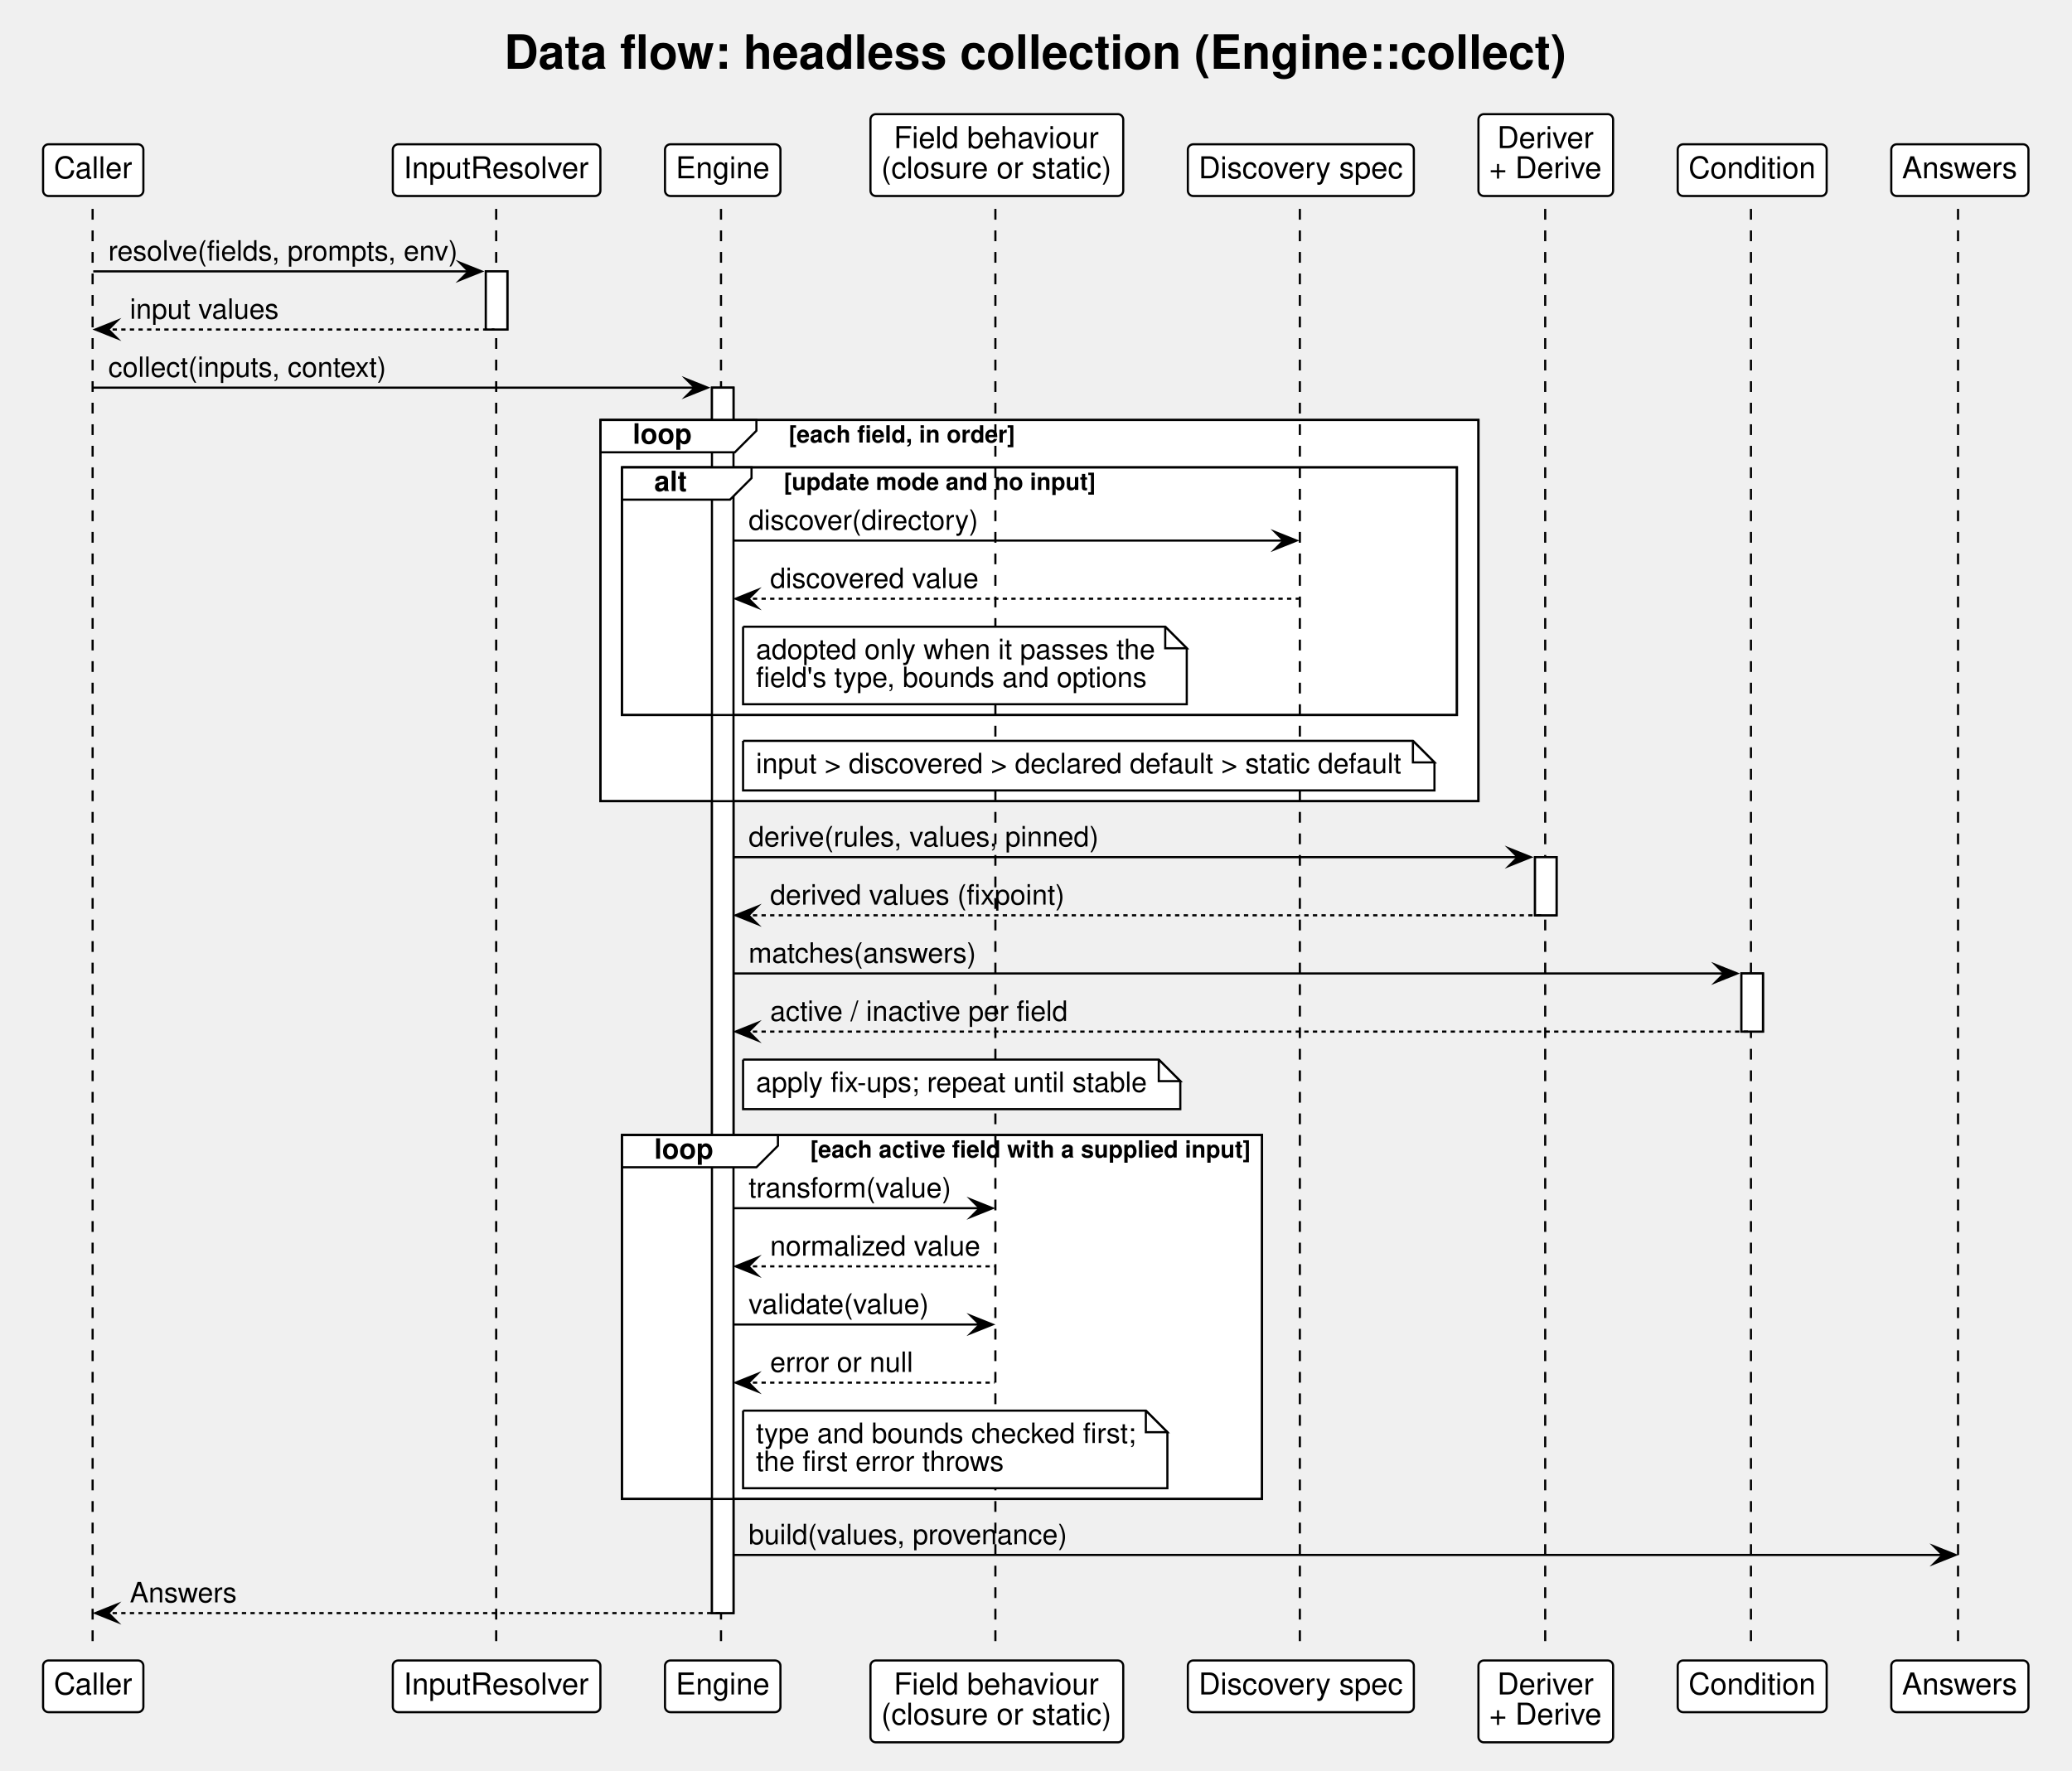
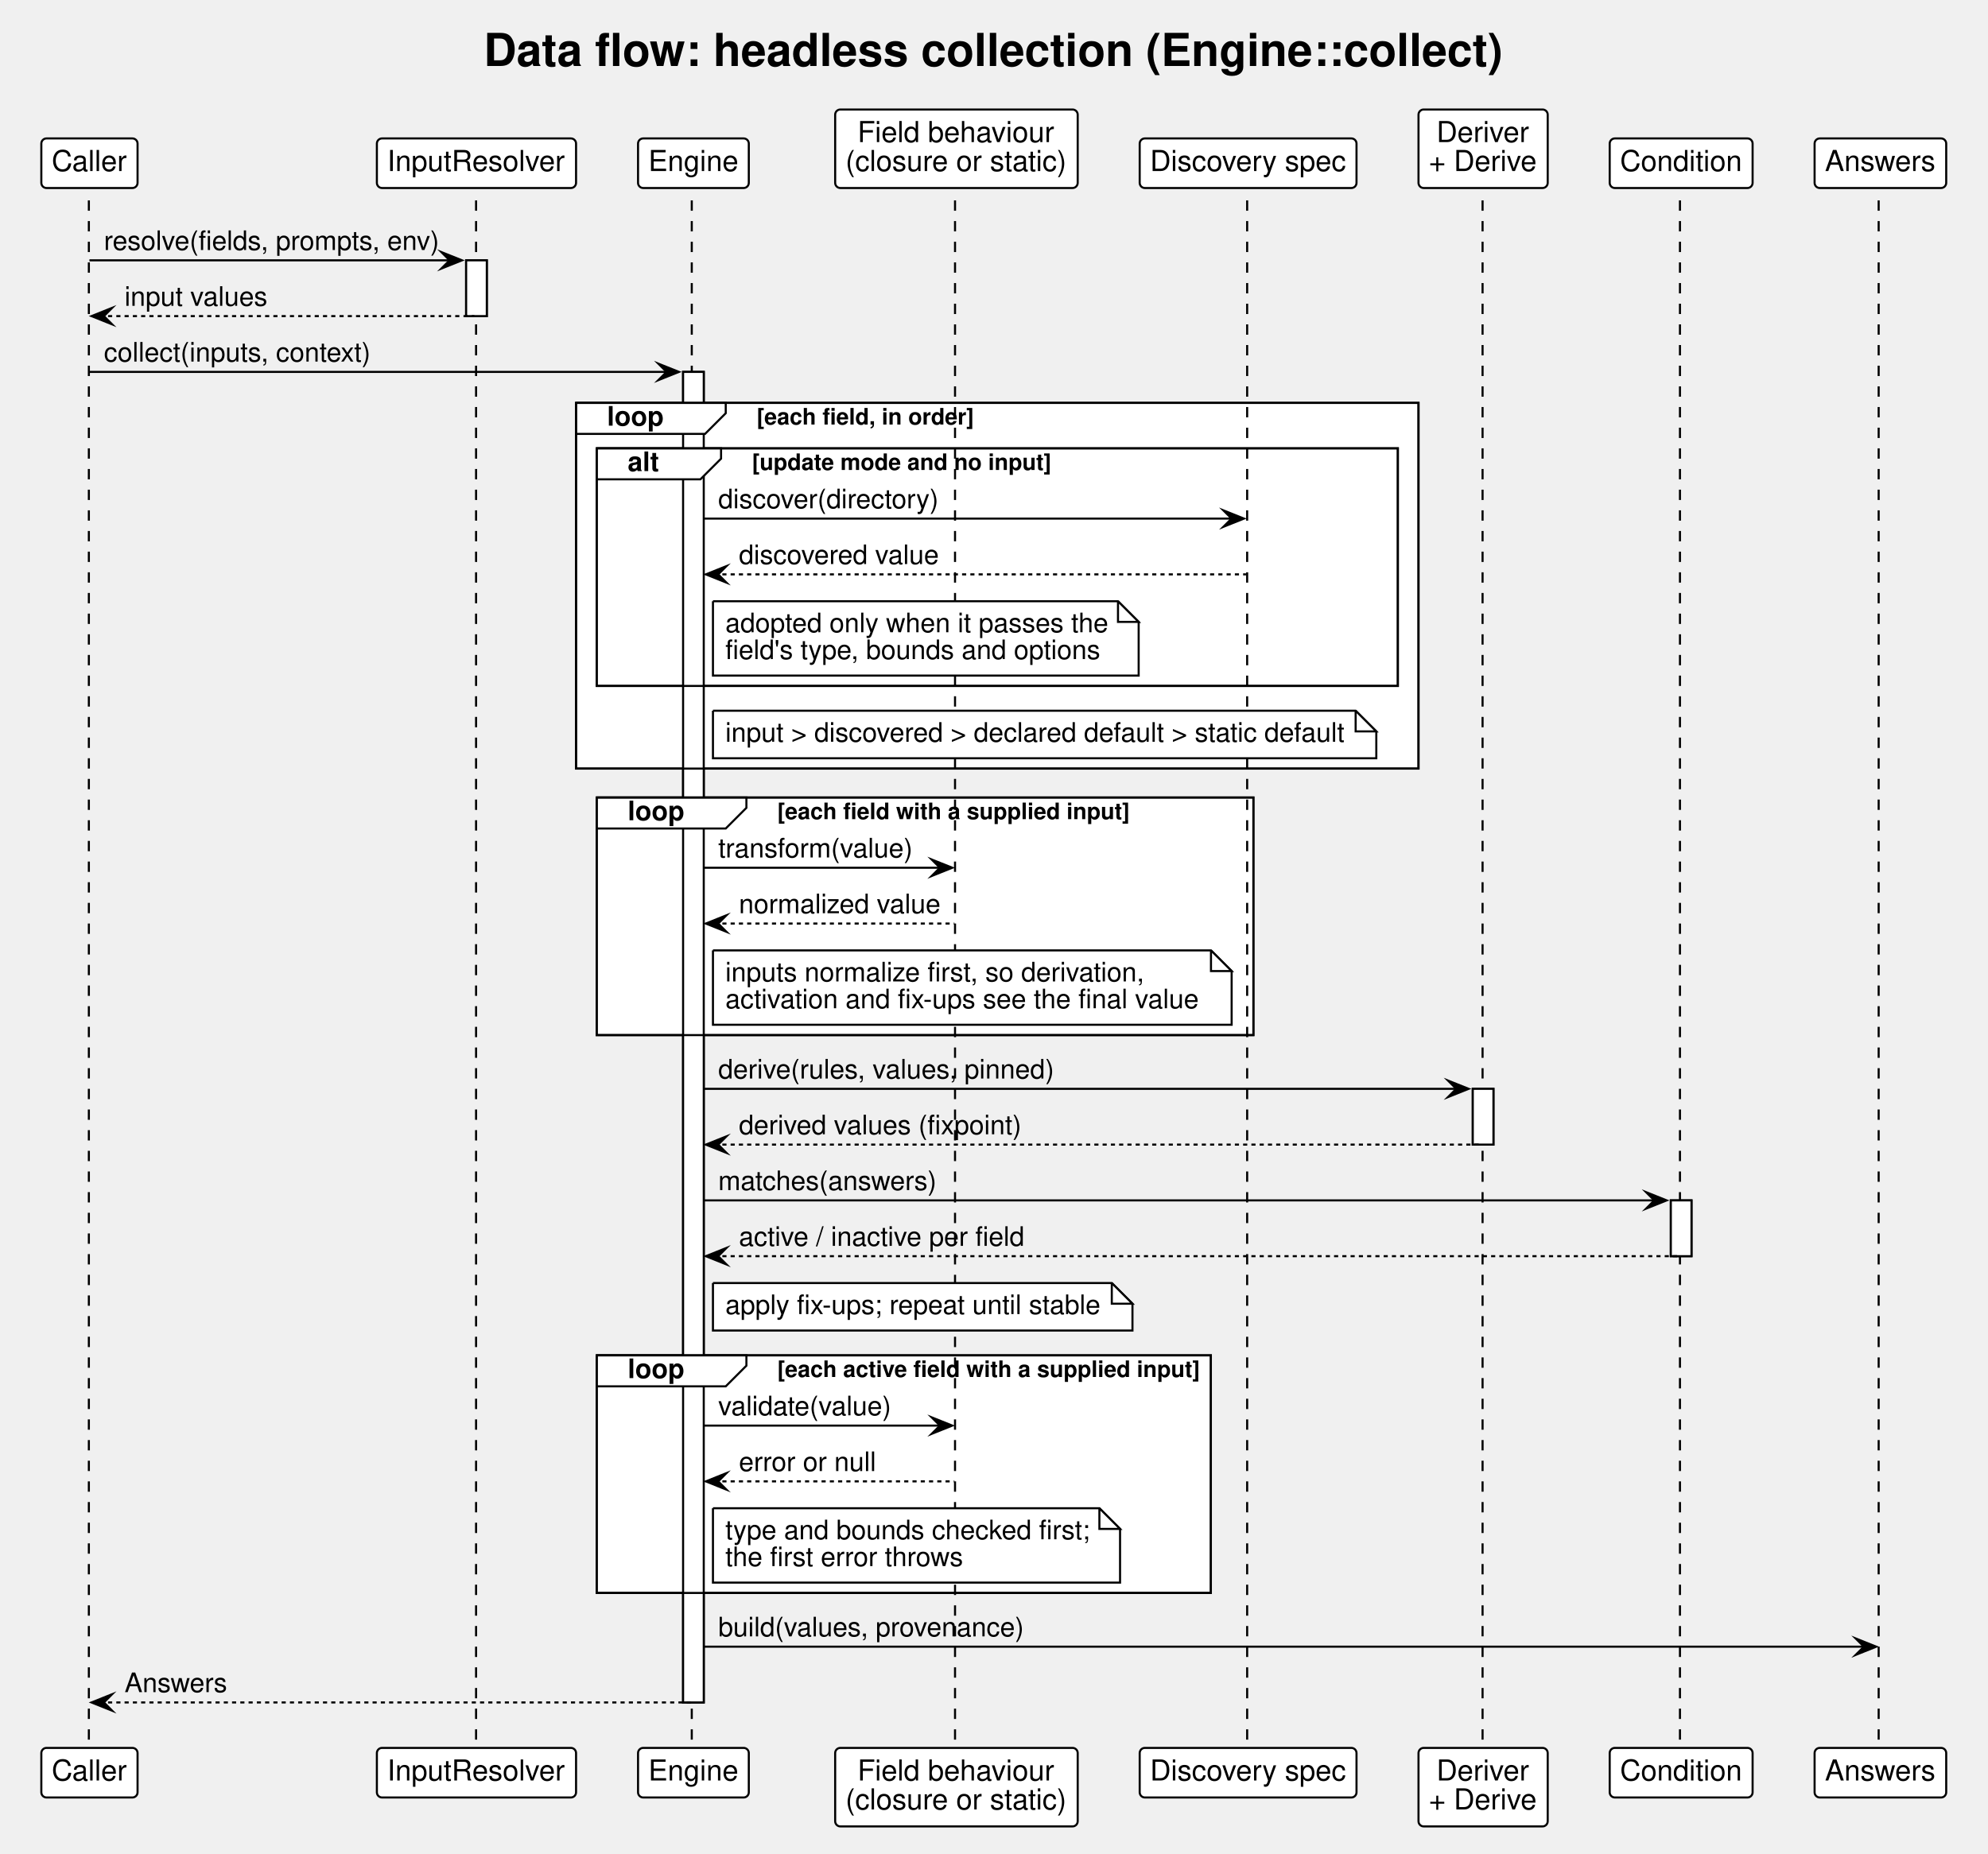
- <svg xmlns="http://www.w3.org/2000/svg" contentStyleType="text/css" data-diagram-type="SEQUENCE" height="822px" preserveAspectRatio="none" style="width:962px;height:822px;background:#FFFFFF;" version="1.1" viewBox="0 0 962 822" width="962px" zoomAndPan="magnify">
+ <svg xmlns="http://www.w3.org/2000/svg" contentStyleType="text/css" data-diagram-type="SEQUENCE" height="897px" preserveAspectRatio="none" style="width:962px;height:897px;background:#FFFFFF;" version="1.1" viewBox="0 0 962 897" width="962px" zoomAndPan="magnify">
  <defs />
  <g>
    <g class="title" data-source-line="8">
      <text fill="#000000" font-family="Helvetica" font-size="22" font-weight="700" lengthAdjust="spacing" textLength="492.637" x="234.069" y="31.94">Data flow: headless collection (Engine::collect)</text>
    </g>
    <g>
      <rect fill="#FFFFFF" height="27" style="stroke:#000000;stroke-width:1;" width="10" x="225.564" y="126" />
    </g>
    <g>
-       <rect fill="#FFFFFF" height="569" style="stroke:#000000;stroke-width:1;" width="10" x="330.549" y="180" />
-     </g>
-     <g>
-       <rect fill="#FFFFFF" height="27" style="stroke:#000000;stroke-width:1;" width="10" x="712.68" y="398" />
-     </g>
-     <g>
-       <rect fill="#FFFFFF" height="27" style="stroke:#000000;stroke-width:1;" width="10" x="808.516" y="452" />
+       <rect fill="#FFFFFF" height="644" style="stroke:#000000;stroke-width:1;" width="10" x="330.549" y="180" />
+     </g>
+     <g>
+       <rect fill="#FFFFFF" height="27" style="stroke:#000000;stroke-width:1;" width="10" x="712.68" y="527" />
+     </g>
+     <g>
+       <rect fill="#FFFFFF" height="27" style="stroke:#000000;stroke-width:1;" width="10" x="808.516" y="581" />
    </g>
    <rect fill="#FFFFFF" height="177" style="stroke:#000000;stroke-width:1;" width="407.667" x="278.753" y="195" />
    <rect fill="#FFFFFF" height="115" style="stroke:#000000;stroke-width:1;" width="387.667" x="288.753" y="217" />
-     <rect fill="#FFFFFF" height="169" style="stroke:#000000;stroke-width:1;" width="297.186" x="288.753" y="527" />
+     <rect fill="#FFFFFF" height="115" style="stroke:#000000;stroke-width:1;" width="317.775" x="288.753" y="386" />
+     <rect fill="#FFFFFF" height="115" style="stroke:#000000;stroke-width:1;" width="297.186" x="288.753" y="656" />
    <g class="participant-lifeline" data-entity-uid="part1" data-qualified-name="Caller" data-source-line="10" id="part1-lifeline">
      <g>
-         <rect fill="#000000" fill-opacity="0" height="670" width="8" x="39.283" y="97" />
-         <line style="stroke:#000000;stroke-width:1;stroke-dasharray:5,5;" x1="43" x2="43" y1="97" y2="767" />
+         <rect fill="#000000" fill-opacity="0" height="745" width="8" x="39.283" y="97" />
+         <line style="stroke:#000000;stroke-width:1;stroke-dasharray:5,5;" x1="43" x2="43" y1="97" y2="842" />
      </g>
    </g>
    <g class="participant-lifeline" data-entity-uid="part2" data-qualified-name="IR" data-source-line="11" id="part2-lifeline">
      <g>
-         <rect fill="#000000" fill-opacity="0" height="670" width="8" x="226.564" y="97" />
-         <line style="stroke:#000000;stroke-width:1;stroke-dasharray:5,5;" x1="230.374" x2="230.374" y1="97" y2="767" />
+         <rect fill="#000000" fill-opacity="0" height="745" width="8" x="226.564" y="97" />
+         <line style="stroke:#000000;stroke-width:1;stroke-dasharray:5,5;" x1="230.374" x2="230.374" y1="97" y2="842" />
      </g>
    </g>
    <g class="participant-lifeline" data-entity-uid="part3" data-qualified-name="Eng" data-source-line="12" id="part3-lifeline">
      <g>
-         <rect fill="#000000" fill-opacity="0" height="670" width="8" x="331.549" y="97" />
-         <line style="stroke:#000000;stroke-width:1;stroke-dasharray:5,5;" x1="334.753" x2="334.753" y1="97" y2="767" />
+         <rect fill="#000000" fill-opacity="0" height="745" width="8" x="331.549" y="97" />
+         <line style="stroke:#000000;stroke-width:1;stroke-dasharray:5,5;" x1="334.753" x2="334.753" y1="97" y2="842" />
      </g>
    </g>
    <g class="participant-lifeline" data-entity-uid="part4" data-qualified-name="B" data-source-line="13" id="part4-lifeline">
      <g>
-         <rect fill="#000000" fill-opacity="0" height="670" width="8" x="458.824" y="97" />
-         <line style="stroke:#000000;stroke-width:1;stroke-dasharray:5,5;" x1="462.144" x2="462.144" y1="97" y2="767" />
+         <rect fill="#000000" fill-opacity="0" height="745" width="8" x="458.824" y="97" />
+         <line style="stroke:#000000;stroke-width:1;stroke-dasharray:5,5;" x1="462.144" x2="462.144" y1="97" y2="842" />
      </g>
    </g>
    <g class="participant-lifeline" data-entity-uid="part5" data-qualified-name="Disc" data-source-line="14" id="part5-lifeline">
      <g>
-         <rect fill="#000000" fill-opacity="0" height="670" width="8" x="599.961" y="97" />
-         <line style="stroke:#000000;stroke-width:1;stroke-dasharray:5,5;" x1="603.503" x2="603.503" y1="97" y2="767" />
+         <rect fill="#000000" fill-opacity="0" height="745" width="8" x="599.961" y="97" />
+         <line style="stroke:#000000;stroke-width:1;stroke-dasharray:5,5;" x1="603.503" x2="603.503" y1="97" y2="842" />
      </g>
    </g>
    <g class="participant-lifeline" data-entity-uid="part6" data-qualified-name="Der" data-source-line="15" id="part6-lifeline">
      <g>
-         <rect fill="#000000" fill-opacity="0" height="670" width="8" x="713.68" y="97" />
-         <line style="stroke:#000000;stroke-width:1;stroke-dasharray:5,5;" x1="717.42" x2="717.42" y1="97" y2="767" />
+         <rect fill="#000000" fill-opacity="0" height="745" width="8" x="713.68" y="97" />
+         <line style="stroke:#000000;stroke-width:1;stroke-dasharray:5,5;" x1="717.42" x2="717.42" y1="97" y2="842" />
      </g>
    </g>
    <g class="participant-lifeline" data-entity-uid="part7" data-qualified-name="CE" data-source-line="16" id="part7-lifeline">
      <g>
-         <rect fill="#000000" fill-opacity="0" height="670" width="8" x="809.516" y="97" />
-         <line style="stroke:#000000;stroke-width:1;stroke-dasharray:5,5;" x1="812.94" x2="812.94" y1="97" y2="767" />
+         <rect fill="#000000" fill-opacity="0" height="745" width="8" x="809.516" y="97" />
+         <line style="stroke:#000000;stroke-width:1;stroke-dasharray:5,5;" x1="812.94" x2="812.94" y1="97" y2="842" />
      </g>
    </g>
    <g class="participant-lifeline" data-entity-uid="part8" data-qualified-name="Ans" data-source-line="17" id="part8-lifeline">
      <g>
-         <rect fill="#000000" fill-opacity="0" height="670" width="8" x="905.933" y="97" />
-         <line style="stroke:#000000;stroke-width:1;stroke-dasharray:5,5;" x1="909.092" x2="909.092" y1="97" y2="767" />
+         <rect fill="#000000" fill-opacity="0" height="745" width="8" x="905.933" y="97" />
+         <line style="stroke:#000000;stroke-width:1;stroke-dasharray:5,5;" x1="909.092" x2="909.092" y1="97" y2="842" />
      </g>
    </g>
    <g class="participant participant-head" data-entity-uid="part1" data-qualified-name="Caller" data-source-line="10" id="part1-head">
      <rect fill="#FFFFFF" height="24" rx="2.5" ry="2.5" style="stroke:#000000;stroke-width:1;" width="46.565" x="20" y="67" />
      <text fill="#000000" font-family="Helvetica" font-size="14" lengthAdjust="spacing" textLength="36.565" x="25" y="82.78">Caller</text>
    </g>
    <g class="participant participant-tail" data-entity-uid="part1" data-qualified-name="Caller" data-source-line="10" id="part1-tail">
-       <rect fill="#FFFFFF" height="24" rx="2.5" ry="2.5" style="stroke:#000000;stroke-width:1;" width="46.565" x="20" y="771" />
-       <text fill="#000000" font-family="Helvetica" font-size="14" lengthAdjust="spacing" textLength="36.565" x="25" y="786.78">Caller</text>
+       <rect fill="#FFFFFF" height="24" rx="2.5" ry="2.5" style="stroke:#000000;stroke-width:1;" width="46.565" x="20" y="846" />
+       <text fill="#000000" font-family="Helvetica" font-size="14" lengthAdjust="spacing" textLength="36.565" x="25" y="861.78">Caller</text>
    </g>
    <g class="participant participant-head" data-entity-uid="part2" data-qualified-name="IR" data-source-line="11" id="part2-head">
      <rect fill="#FFFFFF" height="24" rx="2.5" ry="2.5" style="stroke:#000000;stroke-width:1;" width="96.379" x="182.374" y="67" />
      <text fill="#000000" font-family="Helvetica" font-size="14" lengthAdjust="spacing" textLength="86.379" x="187.374" y="82.78">InputResolver</text>
    </g>
    <g class="participant participant-tail" data-entity-uid="part2" data-qualified-name="IR" data-source-line="11" id="part2-tail">
-       <rect fill="#FFFFFF" height="24" rx="2.5" ry="2.5" style="stroke:#000000;stroke-width:1;" width="96.379" x="182.374" y="771" />
-       <text fill="#000000" font-family="Helvetica" font-size="14" lengthAdjust="spacing" textLength="86.379" x="187.374" y="786.78">InputResolver</text>
+       <rect fill="#FFFFFF" height="24" rx="2.5" ry="2.5" style="stroke:#000000;stroke-width:1;" width="96.379" x="182.374" y="846" />
+       <text fill="#000000" font-family="Helvetica" font-size="14" lengthAdjust="spacing" textLength="86.379" x="187.374" y="861.78">InputResolver</text>
    </g>
    <g class="participant participant-head" data-entity-uid="part3" data-qualified-name="Eng" data-source-line="12" id="part3-head">
      <rect fill="#FFFFFF" height="24" rx="2.5" ry="2.5" style="stroke:#000000;stroke-width:1;" width="53.593" x="308.753" y="67" />
      <text fill="#000000" font-family="Helvetica" font-size="14" lengthAdjust="spacing" textLength="43.593" x="313.753" y="82.78">Engine</text>
    </g>
    <g class="participant participant-tail" data-entity-uid="part3" data-qualified-name="Eng" data-source-line="12" id="part3-tail">
-       <rect fill="#FFFFFF" height="24" rx="2.5" ry="2.5" style="stroke:#000000;stroke-width:1;" width="53.593" x="308.753" y="771" />
-       <text fill="#000000" font-family="Helvetica" font-size="14" lengthAdjust="spacing" textLength="43.593" x="313.753" y="786.78">Engine</text>
+       <rect fill="#FFFFFF" height="24" rx="2.5" ry="2.5" style="stroke:#000000;stroke-width:1;" width="53.593" x="308.753" y="846" />
+       <text fill="#000000" font-family="Helvetica" font-size="14" lengthAdjust="spacing" textLength="43.593" x="313.753" y="861.78">Engine</text>
    </g>
    <g class="participant participant-head" data-entity-uid="part4" data-qualified-name="B" data-source-line="13" id="part4-head">
      <rect fill="#FFFFFF" height="38" rx="2.5" ry="2.5" style="stroke:#000000;stroke-width:1;" width="117.358" x="404.144" y="53" />
      <text fill="#000000" font-family="Helvetica" font-size="14" lengthAdjust="spacing" textLength="95.724" x="414.962" y="68.78">Field behaviour</text>
      <text fill="#000000" font-family="Helvetica" font-size="14" lengthAdjust="spacing" textLength="107.358" x="409.144" y="82.78">(closure or static)</text>
    </g>
    <g class="participant participant-tail" data-entity-uid="part4" data-qualified-name="B" data-source-line="13" id="part4-tail">
-       <rect fill="#FFFFFF" height="38" rx="2.5" ry="2.5" style="stroke:#000000;stroke-width:1;" width="117.358" x="404.144" y="771" />
-       <text fill="#000000" font-family="Helvetica" font-size="14" lengthAdjust="spacing" textLength="95.724" x="414.962" y="786.78">Field behaviour</text>
-       <text fill="#000000" font-family="Helvetica" font-size="14" lengthAdjust="spacing" textLength="107.358" x="409.144" y="800.78">(closure or static)</text>
+       <rect fill="#FFFFFF" height="38" rx="2.5" ry="2.5" style="stroke:#000000;stroke-width:1;" width="117.358" x="404.144" y="846" />
+       <text fill="#000000" font-family="Helvetica" font-size="14" lengthAdjust="spacing" textLength="95.724" x="414.962" y="861.78">Field behaviour</text>
+       <text fill="#000000" font-family="Helvetica" font-size="14" lengthAdjust="spacing" textLength="107.358" x="409.144" y="875.78">(closure or static)</text>
    </g>
    <g class="participant participant-head" data-entity-uid="part5" data-qualified-name="Disc" data-source-line="14" id="part5-head">
      <rect fill="#FFFFFF" height="24" rx="2.5" ry="2.5" style="stroke:#000000;stroke-width:1;" width="104.917" x="551.503" y="67" />
      <text fill="#000000" font-family="Helvetica" font-size="14" lengthAdjust="spacing" textLength="94.917" x="556.503" y="82.78">Discovery spec</text>
    </g>
    <g class="participant participant-tail" data-entity-uid="part5" data-qualified-name="Disc" data-source-line="14" id="part5-tail">
-       <rect fill="#FFFFFF" height="24" rx="2.5" ry="2.5" style="stroke:#000000;stroke-width:1;" width="104.917" x="551.503" y="771" />
-       <text fill="#000000" font-family="Helvetica" font-size="14" lengthAdjust="spacing" textLength="94.917" x="556.503" y="786.78">Discovery spec</text>
+       <rect fill="#FFFFFF" height="24" rx="2.5" ry="2.5" style="stroke:#000000;stroke-width:1;" width="104.917" x="551.503" y="846" />
+       <text fill="#000000" font-family="Helvetica" font-size="14" lengthAdjust="spacing" textLength="94.917" x="556.503" y="861.78">Discovery spec</text>
    </g>
    <g class="participant participant-head" data-entity-uid="part6" data-qualified-name="Der" data-source-line="15" id="part6-head">
      <rect fill="#FFFFFF" height="38" rx="2.5" ry="2.5" style="stroke:#000000;stroke-width:1;" width="62.52" x="686.42" y="53" />
      <text fill="#000000" font-family="Helvetica" font-size="14" lengthAdjust="spacing" textLength="45.117" x="695.122" y="68.78">Deriver</text>
      <text fill="#000000" font-family="Helvetica" font-size="14" lengthAdjust="spacing" textLength="52.52" x="691.42" y="82.78">+ Derive</text>
    </g>
    <g class="participant participant-tail" data-entity-uid="part6" data-qualified-name="Der" data-source-line="15" id="part6-tail">
-       <rect fill="#FFFFFF" height="38" rx="2.5" ry="2.5" style="stroke:#000000;stroke-width:1;" width="62.52" x="686.42" y="771" />
-       <text fill="#000000" font-family="Helvetica" font-size="14" lengthAdjust="spacing" textLength="45.117" x="695.122" y="786.78">Deriver</text>
-       <text fill="#000000" font-family="Helvetica" font-size="14" lengthAdjust="spacing" textLength="52.52" x="691.42" y="800.78">+ Derive</text>
+       <rect fill="#FFFFFF" height="38" rx="2.5" ry="2.5" style="stroke:#000000;stroke-width:1;" width="62.52" x="686.42" y="846" />
+       <text fill="#000000" font-family="Helvetica" font-size="14" lengthAdjust="spacing" textLength="45.117" x="695.122" y="861.78">Deriver</text>
+       <text fill="#000000" font-family="Helvetica" font-size="14" lengthAdjust="spacing" textLength="52.52" x="691.42" y="875.78">+ Derive</text>
    </g>
    <g class="participant participant-head" data-entity-uid="part7" data-qualified-name="CE" data-source-line="16" id="part7-head">
      <rect fill="#FFFFFF" height="24" rx="2.5" ry="2.5" style="stroke:#000000;stroke-width:1;" width="69.151" x="778.94" y="67" />
      <text fill="#000000" font-family="Helvetica" font-size="14" lengthAdjust="spacing" textLength="59.151" x="783.94" y="82.78">Condition</text>
    </g>
    <g class="participant participant-tail" data-entity-uid="part7" data-qualified-name="CE" data-source-line="16" id="part7-tail">
-       <rect fill="#FFFFFF" height="24" rx="2.5" ry="2.5" style="stroke:#000000;stroke-width:1;" width="69.151" x="778.94" y="771" />
-       <text fill="#000000" font-family="Helvetica" font-size="14" lengthAdjust="spacing" textLength="59.151" x="783.94" y="786.78">Condition</text>
+       <rect fill="#FFFFFF" height="24" rx="2.5" ry="2.5" style="stroke:#000000;stroke-width:1;" width="69.151" x="778.94" y="846" />
+       <text fill="#000000" font-family="Helvetica" font-size="14" lengthAdjust="spacing" textLength="59.151" x="783.94" y="861.78">Condition</text>
    </g>
    <g class="participant participant-head" data-entity-uid="part8" data-qualified-name="Ans" data-source-line="17" id="part8-head">
      <rect fill="#FFFFFF" height="24" rx="2.5" ry="2.5" style="stroke:#000000;stroke-width:1;" width="63.683" x="878.092" y="67" />
      <text fill="#000000" font-family="Helvetica" font-size="14" lengthAdjust="spacing" textLength="53.683" x="883.092" y="82.78">Answers</text>
    </g>
    <g class="participant participant-tail" data-entity-uid="part8" data-qualified-name="Ans" data-source-line="17" id="part8-tail">
-       <rect fill="#FFFFFF" height="24" rx="2.5" ry="2.5" style="stroke:#000000;stroke-width:1;" width="63.683" x="878.092" y="771" />
-       <text fill="#000000" font-family="Helvetica" font-size="14" lengthAdjust="spacing" textLength="53.683" x="883.092" y="786.78">Answers</text>
+       <rect fill="#FFFFFF" height="24" rx="2.5" ry="2.5" style="stroke:#000000;stroke-width:1;" width="63.683" x="878.092" y="846" />
+       <text fill="#000000" font-family="Helvetica" font-size="14" lengthAdjust="spacing" textLength="53.683" x="883.092" y="861.78">Answers</text>
    </g>
    <g>
      <rect fill="#FFFFFF" height="27" style="stroke:#000000;stroke-width:1;" width="10" x="225.564" y="126" />
    </g>
    <g>
-       <rect fill="#FFFFFF" height="569" style="stroke:#000000;stroke-width:1;" width="10" x="330.549" y="180" />
-     </g>
-     <g>
-       <rect fill="#FFFFFF" height="27" style="stroke:#000000;stroke-width:1;" width="10" x="712.68" y="398" />
-     </g>
-     <g>
-       <rect fill="#FFFFFF" height="27" style="stroke:#000000;stroke-width:1;" width="10" x="808.516" y="452" />
+       <rect fill="#FFFFFF" height="644" style="stroke:#000000;stroke-width:1;" width="10" x="330.549" y="180" />
+     </g>
+     <g>
+       <rect fill="#FFFFFF" height="27" style="stroke:#000000;stroke-width:1;" width="10" x="712.68" y="527" />
+     </g>
+     <g>
+       <rect fill="#FFFFFF" height="27" style="stroke:#000000;stroke-width:1;" width="10" x="808.516" y="581" />
    </g>
    <g class="message" data-entity-1="part1" data-entity-2="part2" data-source-line="19" id="msg1">
      <polygon fill="#000000" points="213.564,122,223.564,126,213.564,130,217.564,126" style="stroke:#000000;stroke-width:1;stroke-linejoin:miter;stroke-miterlimit:10;" />
      <line style="stroke:#000000;stroke-width:1;" x1="43.283" x2="219.564" y1="126" y2="126" />
      <text fill="#000000" font-family="Helvetica" font-size="13" lengthAdjust="spacing" textLength="163.281" x="50.283" y="121.01">resolve(fields, prompts, env)</text>
    </g>
    <g class="message" data-entity-1="part2" data-entity-2="part1" data-source-line="21" id="msg2">
      <polygon fill="#000000" points="54.283,149,44.283,153,54.283,157,50.283,153" style="stroke:#000000;stroke-width:1;stroke-linejoin:miter;stroke-miterlimit:10;" />
      <line style="stroke:#000000;stroke-width:1;stroke-dasharray:2,2;" x1="48.283" x2="229.564" y1="153" y2="153" />
      <text fill="#000000" font-family="Helvetica" font-size="13" lengthAdjust="spacing" textLength="69.38" x="60.283" y="148.01">input values</text>
    </g>
    <g class="message" data-entity-1="part1" data-entity-2="part3" data-source-line="24" id="msg3">
      <polygon fill="#000000" points="318.549,176,328.549,180,318.549,184,322.549,180" style="stroke:#000000;stroke-width:1;stroke-linejoin:miter;stroke-miterlimit:10;" />
      <line style="stroke:#000000;stroke-width:1;" x1="43.283" x2="324.549" y1="180" y2="180" />
      <text fill="#000000" font-family="Helvetica" font-size="13" lengthAdjust="spacing" textLength="129.333" x="50.283" y="175.01">collect(inputs, context)</text>
    </g>
    <path d="M278.753,195 L351.188,195 L351.188,200 L341.188,210 L278.753,210 L278.753,195" fill="#FFFFFF" style="stroke:#000000;stroke-width:1;" />
    <rect fill="none" height="177" style="stroke:#000000;stroke-width:1;" width="407.667" x="278.753" y="195" />
    <text fill="#000000" font-family="Helvetica" font-size="13" font-weight="700" lengthAdjust="spacing" textLength="27.435" x="293.753" y="206.01">loop</text>
    <text fill="#000000" font-family="Helvetica" font-size="11" font-weight="700" lengthAdjust="spacing" textLength="105.128" x="366.188" y="205.47">[each field, in order]</text>
    <path d="M288.753,217 L348.924,217 L348.924,222 L338.924,232 L288.753,232 L288.753,217" fill="#FFFFFF" style="stroke:#000000;stroke-width:1;" />
    <rect fill="none" height="115" style="stroke:#000000;stroke-width:1;" width="387.667" x="288.753" y="217" />
    <text fill="#000000" font-family="Helvetica" font-size="13" font-weight="700" lengthAdjust="spacing" textLength="15.171" x="303.753" y="228.01">alt</text>
    <text fill="#000000" font-family="Helvetica" font-size="11" font-weight="700" lengthAdjust="spacing" textLength="144.815" x="363.924" y="227.47">[update mode and no input]</text>
    <g class="message" data-entity-1="part3" data-entity-2="part5" data-source-line="29" id="msg4">
      <polygon fill="#000000" points="591.961,247,601.961,251,591.961,255,595.961,251" style="stroke:#000000;stroke-width:1;stroke-linejoin:miter;stroke-miterlimit:10;" />
      <line style="stroke:#000000;stroke-width:1;" x1="340.549" x2="597.961" y1="251" y2="251" />
      <text fill="#000000" font-family="Helvetica" font-size="13" lengthAdjust="spacing" textLength="106.914" x="347.549" y="246.01">discover(directory)</text>
    </g>
    <g class="message" data-entity-1="part5" data-entity-2="part3" data-source-line="30" id="msg5">
      <polygon fill="#000000" points="351.549,274,341.549,278,351.549,282,347.549,278" style="stroke:#000000;stroke-width:1;stroke-linejoin:miter;stroke-miterlimit:10;" />
      <line style="stroke:#000000;stroke-width:1;stroke-dasharray:2,2;" x1="345.549" x2="602.961" y1="278" y2="278" />
      <text fill="#000000" font-family="Helvetica" font-size="13" lengthAdjust="spacing" textLength="97.557" x="357.549" y="273.01">discovered value</text>
    </g>
    <path d="M345,291 L345,327 L551,327 L551,301 L541,291 L345,291" fill="#FFFFFF" style="stroke:#000000;stroke-width:1;" />
    <path d="M541,291 L541,301 L551,301 L541,291" fill="#FFFFFF" style="stroke:#000000;stroke-width:1;" />
    <text fill="#000000" font-family="Helvetica" font-size="13" lengthAdjust="spacing" textLength="185.739" x="351" y="306.01">adopted only when it passes the</text>
    <text fill="#000000" font-family="Helvetica" font-size="13" lengthAdjust="spacing" textLength="181.721" x="351" y="319.01">field's type, bounds and options</text>
    <path d="M345,344 L345,367 L666,367 L666,354 L656,344 L345,344" fill="#FFFFFF" style="stroke:#000000;stroke-width:1;" />
    <path d="M656,344 L656,354 L666,354 L656,344" fill="#FFFFFF" style="stroke:#000000;stroke-width:1;" />
    <text fill="#000000" font-family="Helvetica" font-size="13" lengthAdjust="spacing" textLength="301" x="351" y="359.01">input &gt; discovered &gt; declared default &gt; static default</text>
-     <g class="message" data-entity-1="part3" data-entity-2="part6" data-source-line="36" id="msg6">
-       <polygon fill="#000000" points="700.68,394,710.68,398,700.68,402,704.68,398" style="stroke:#000000;stroke-width:1;stroke-linejoin:miter;stroke-miterlimit:10;" />
-       <line style="stroke:#000000;stroke-width:1;" x1="340.549" x2="706.68" y1="398" y2="398" />
-       <text fill="#000000" font-family="Helvetica" font-size="13" lengthAdjust="spacing" textLength="163.306" x="347.549" y="393.01">derive(rules, values, pinned)</text>
-     </g>
-     <g class="message" data-entity-1="part6" data-entity-2="part3" data-source-line="38" id="msg7">
-       <polygon fill="#000000" points="351.549,421,341.549,425,351.549,429,347.549,425" style="stroke:#000000;stroke-width:1;stroke-linejoin:miter;stroke-miterlimit:10;" />
-       <line style="stroke:#000000;stroke-width:1;stroke-dasharray:2,2;" x1="345.549" x2="716.68" y1="425" y2="425" />
-       <text fill="#000000" font-family="Helvetica" font-size="13" lengthAdjust="spacing" textLength="137.287" x="357.549" y="420.01">derived values (fixpoint)</text>
-     </g>
-     <g class="message" data-entity-1="part3" data-entity-2="part7" data-source-line="40" id="msg8">
-       <polygon fill="#000000" points="796.516,448,806.516,452,796.516,456,800.516,452" style="stroke:#000000;stroke-width:1;stroke-linejoin:miter;stroke-miterlimit:10;" />
-       <line style="stroke:#000000;stroke-width:1;" x1="340.549" x2="802.516" y1="452" y2="452" />
-       <text fill="#000000" font-family="Helvetica" font-size="13" lengthAdjust="spacing" textLength="106.196" x="347.549" y="447.01">matches(answers)</text>
-     </g>
-     <g class="message" data-entity-1="part7" data-entity-2="part3" data-source-line="42" id="msg9">
-       <polygon fill="#000000" points="351.549,475,341.549,479,351.549,483,347.549,479" style="stroke:#000000;stroke-width:1;stroke-linejoin:miter;stroke-miterlimit:10;" />
-       <line style="stroke:#000000;stroke-width:1;stroke-dasharray:2,2;" x1="345.549" x2="812.516" y1="479" y2="479" />
-       <text fill="#000000" font-family="Helvetica" font-size="13" lengthAdjust="spacing" textLength="138.734" x="357.549" y="474.01">active / inactive per field</text>
-     </g>
-     <path d="M345,492 L345,515 L548,515 L548,502 L538,492 L345,492" fill="#FFFFFF" style="stroke:#000000;stroke-width:1;" />
-     <path d="M538,492 L538,502 L548,502 L538,492" fill="#FFFFFF" style="stroke:#000000;stroke-width:1;" />
-     <text fill="#000000" font-family="Helvetica" font-size="13" lengthAdjust="spacing" textLength="182.825" x="351" y="507.01">apply fix-ups; repeat until stable</text>
-     <path d="M288.753,527 L361.188,527 L361.188,532 L351.188,542 L288.753,542 L288.753,527" fill="#FFFFFF" style="stroke:#000000;stroke-width:1;" />
-     <rect fill="none" height="169" style="stroke:#000000;stroke-width:1;" width="297.186" x="288.753" y="527" />
-     <text fill="#000000" font-family="Helvetica" font-size="13" font-weight="700" lengthAdjust="spacing" textLength="27.435" x="303.753" y="538.01">loop</text>
-     <text fill="#000000" font-family="Helvetica" font-size="11" font-weight="700" lengthAdjust="spacing" textLength="204.751" x="376.188" y="537.47">[each active field with a supplied input]</text>
-     <g class="message" data-entity-1="part3" data-entity-2="part4" data-source-line="47" id="msg10">
-       <polygon fill="#000000" points="450.824,557,460.824,561,450.824,565,454.824,561" style="stroke:#000000;stroke-width:1;stroke-linejoin:miter;stroke-miterlimit:10;" />
-       <line style="stroke:#000000;stroke-width:1;" x1="340.549" x2="456.824" y1="561" y2="561" />
-       <text fill="#000000" font-family="Helvetica" font-size="13" lengthAdjust="spacing" textLength="94.637" x="347.549" y="556.01">transform(value)</text>
-     </g>
-     <g class="message" data-entity-1="part4" data-entity-2="part3" data-source-line="48" id="msg11">
-       <polygon fill="#000000" points="351.549,584,341.549,588,351.549,592,347.549,588" style="stroke:#000000;stroke-width:1;stroke-linejoin:miter;stroke-miterlimit:10;" />
-       <line style="stroke:#000000;stroke-width:1;stroke-dasharray:2,2;" x1="345.549" x2="461.824" y1="588" y2="588" />
-       <text fill="#000000" font-family="Helvetica" font-size="13" lengthAdjust="spacing" textLength="98.274" x="357.549" y="583.01">normalized value</text>
-     </g>
-     <g class="message" data-entity-1="part3" data-entity-2="part4" data-source-line="49" id="msg12">
-       <polygon fill="#000000" points="450.824,611,460.824,615,450.824,619,454.824,615" style="stroke:#000000;stroke-width:1;stroke-linejoin:miter;stroke-miterlimit:10;" />
-       <line style="stroke:#000000;stroke-width:1;" x1="340.549" x2="456.824" y1="615" y2="615" />
-       <text fill="#000000" font-family="Helvetica" font-size="13" lengthAdjust="spacing" textLength="84.544" x="347.549" y="610.01">validate(value)</text>
-     </g>
-     <g class="message" data-entity-1="part4" data-entity-2="part3" data-source-line="50" id="msg13">
-       <polygon fill="#000000" points="351.549,638,341.549,642,351.549,646,347.549,642" style="stroke:#000000;stroke-width:1;stroke-linejoin:miter;stroke-miterlimit:10;" />
-       <line style="stroke:#000000;stroke-width:1;stroke-dasharray:2,2;" x1="345.549" x2="461.824" y1="642" y2="642" />
-       <text fill="#000000" font-family="Helvetica" font-size="13" lengthAdjust="spacing" textLength="66.466" x="357.549" y="637.01">error or null</text>
-     </g>
-     <path d="M345,655 L345,691 L542,691 L542,665 L532,655 L345,655" fill="#FFFFFF" style="stroke:#000000;stroke-width:1;" />
-     <path d="M532,655 L532,665 L542,665 L532,655" fill="#FFFFFF" style="stroke:#000000;stroke-width:1;" />
-     <text fill="#000000" font-family="Helvetica" font-size="13" lengthAdjust="spacing" textLength="176.332" x="351" y="670.01">type and bounds checked first;</text>
-     <text fill="#000000" font-family="Helvetica" font-size="13" lengthAdjust="spacing" textLength="115.585" x="351" y="683.01">the first error throws</text>
-     <g class="message" data-entity-1="part3" data-entity-2="part8" data-source-line="54" id="msg14">
-       <polygon fill="#000000" points="897.933,718,907.933,722,897.933,726,901.933,722" style="stroke:#000000;stroke-width:1;stroke-linejoin:miter;stroke-miterlimit:10;" />
-       <line style="stroke:#000000;stroke-width:1;" x1="340.549" x2="903.933" y1="722" y2="722" />
-       <text fill="#000000" font-family="Helvetica" font-size="13" lengthAdjust="spacing" textLength="148.865" x="347.549" y="717.01">build(values, provenance)</text>
-     </g>
-     <g class="message" data-entity-1="part3" data-entity-2="part1" data-source-line="55" id="msg15">
-       <polygon fill="#000000" points="54.283,745,44.283,749,54.283,753,50.283,749" style="stroke:#000000;stroke-width:1;stroke-linejoin:miter;stroke-miterlimit:10;" />
-       <line style="stroke:#000000;stroke-width:1;stroke-dasharray:2,2;" x1="48.283" x2="334.549" y1="749" y2="749" />
-       <text fill="#000000" font-family="Helvetica" font-size="13" lengthAdjust="spacing" textLength="49.848" x="60.283" y="744.01">Answers</text>
+     <path d="M288.753,386 L361.188,386 L361.188,391 L351.188,401 L288.753,401 L288.753,386" fill="#FFFFFF" style="stroke:#000000;stroke-width:1;" />
+     <rect fill="none" height="115" style="stroke:#000000;stroke-width:1;" width="317.775" x="288.753" y="386" />
+     <text fill="#000000" font-family="Helvetica" font-size="13" font-weight="700" lengthAdjust="spacing" textLength="27.435" x="303.753" y="397.01">loop</text>
+     <text fill="#000000" font-family="Helvetica" font-size="11" font-weight="700" lengthAdjust="spacing" textLength="170.505" x="376.188" y="396.47">[each field with a supplied input]</text>
+     <g class="message" data-entity-1="part3" data-entity-2="part4" data-source-line="37" id="msg6">
+       <polygon fill="#000000" points="450.824,416,460.824,420,450.824,424,454.824,420" style="stroke:#000000;stroke-width:1;stroke-linejoin:miter;stroke-miterlimit:10;" />
+       <line style="stroke:#000000;stroke-width:1;" x1="340.549" x2="456.824" y1="420" y2="420" />
+       <text fill="#000000" font-family="Helvetica" font-size="13" lengthAdjust="spacing" textLength="94.637" x="347.549" y="415.01">transform(value)</text>
+     </g>
+     <g class="message" data-entity-1="part4" data-entity-2="part3" data-source-line="38" id="msg7">
+       <polygon fill="#000000" points="351.549,443,341.549,447,351.549,451,347.549,447" style="stroke:#000000;stroke-width:1;stroke-linejoin:miter;stroke-miterlimit:10;" />
+       <line style="stroke:#000000;stroke-width:1;stroke-dasharray:2,2;" x1="345.549" x2="461.824" y1="447" y2="447" />
+       <text fill="#000000" font-family="Helvetica" font-size="13" lengthAdjust="spacing" textLength="98.274" x="357.549" y="442.01">normalized value</text>
+     </g>
+     <path d="M345,460 L345,496 L596,496 L596,470 L586,460 L345,460" fill="#FFFFFF" style="stroke:#000000;stroke-width:1;" />
+     <path d="M586,460 L586,470 L596,470 L586,460" fill="#FFFFFF" style="stroke:#000000;stroke-width:1;" />
+     <text fill="#000000" font-family="Helvetica" font-size="13" lengthAdjust="spacing" textLength="203.753" x="351" y="475.01">inputs normalize first, so derivation,</text>
+     <text fill="#000000" font-family="Helvetica" font-size="13" lengthAdjust="spacing" textLength="230.528" x="351" y="488.01">activation and fix-ups see the final value</text>
+     <g class="message" data-entity-1="part3" data-entity-2="part6" data-source-line="42" id="msg8">
+       <polygon fill="#000000" points="700.68,523,710.68,527,700.68,531,704.68,527" style="stroke:#000000;stroke-width:1;stroke-linejoin:miter;stroke-miterlimit:10;" />
+       <line style="stroke:#000000;stroke-width:1;" x1="340.549" x2="706.68" y1="527" y2="527" />
+       <text fill="#000000" font-family="Helvetica" font-size="13" lengthAdjust="spacing" textLength="163.306" x="347.549" y="522.01">derive(rules, values, pinned)</text>
+     </g>
+     <g class="message" data-entity-1="part6" data-entity-2="part3" data-source-line="44" id="msg9">
+       <polygon fill="#000000" points="351.549,550,341.549,554,351.549,558,347.549,554" style="stroke:#000000;stroke-width:1;stroke-linejoin:miter;stroke-miterlimit:10;" />
+       <line style="stroke:#000000;stroke-width:1;stroke-dasharray:2,2;" x1="345.549" x2="716.68" y1="554" y2="554" />
+       <text fill="#000000" font-family="Helvetica" font-size="13" lengthAdjust="spacing" textLength="137.287" x="357.549" y="549.01">derived values (fixpoint)</text>
+     </g>
+     <g class="message" data-entity-1="part3" data-entity-2="part7" data-source-line="46" id="msg10">
+       <polygon fill="#000000" points="796.516,577,806.516,581,796.516,585,800.516,581" style="stroke:#000000;stroke-width:1;stroke-linejoin:miter;stroke-miterlimit:10;" />
+       <line style="stroke:#000000;stroke-width:1;" x1="340.549" x2="802.516" y1="581" y2="581" />
+       <text fill="#000000" font-family="Helvetica" font-size="13" lengthAdjust="spacing" textLength="106.196" x="347.549" y="576.01">matches(answers)</text>
+     </g>
+     <g class="message" data-entity-1="part7" data-entity-2="part3" data-source-line="48" id="msg11">
+       <polygon fill="#000000" points="351.549,604,341.549,608,351.549,612,347.549,608" style="stroke:#000000;stroke-width:1;stroke-linejoin:miter;stroke-miterlimit:10;" />
+       <line style="stroke:#000000;stroke-width:1;stroke-dasharray:2,2;" x1="345.549" x2="812.516" y1="608" y2="608" />
+       <text fill="#000000" font-family="Helvetica" font-size="13" lengthAdjust="spacing" textLength="138.734" x="357.549" y="603.01">active / inactive per field</text>
+     </g>
+     <path d="M345,621 L345,644 L548,644 L548,631 L538,621 L345,621" fill="#FFFFFF" style="stroke:#000000;stroke-width:1;" />
+     <path d="M538,621 L538,631 L548,631 L538,621" fill="#FFFFFF" style="stroke:#000000;stroke-width:1;" />
+     <text fill="#000000" font-family="Helvetica" font-size="13" lengthAdjust="spacing" textLength="182.825" x="351" y="636.01">apply fix-ups; repeat until stable</text>
+     <path d="M288.753,656 L361.188,656 L361.188,661 L351.188,671 L288.753,671 L288.753,656" fill="#FFFFFF" style="stroke:#000000;stroke-width:1;" />
+     <rect fill="none" height="115" style="stroke:#000000;stroke-width:1;" width="297.186" x="288.753" y="656" />
+     <text fill="#000000" font-family="Helvetica" font-size="13" font-weight="700" lengthAdjust="spacing" textLength="27.435" x="303.753" y="667.01">loop</text>
+     <text fill="#000000" font-family="Helvetica" font-size="11" font-weight="700" lengthAdjust="spacing" textLength="204.751" x="376.188" y="666.47">[each active field with a supplied input]</text>
+     <g class="message" data-entity-1="part3" data-entity-2="part4" data-source-line="53" id="msg12">
+       <polygon fill="#000000" points="450.824,686,460.824,690,450.824,694,454.824,690" style="stroke:#000000;stroke-width:1;stroke-linejoin:miter;stroke-miterlimit:10;" />
+       <line style="stroke:#000000;stroke-width:1;" x1="340.549" x2="456.824" y1="690" y2="690" />
+       <text fill="#000000" font-family="Helvetica" font-size="13" lengthAdjust="spacing" textLength="84.544" x="347.549" y="685.01">validate(value)</text>
+     </g>
+     <g class="message" data-entity-1="part4" data-entity-2="part3" data-source-line="54" id="msg13">
+       <polygon fill="#000000" points="351.549,713,341.549,717,351.549,721,347.549,717" style="stroke:#000000;stroke-width:1;stroke-linejoin:miter;stroke-miterlimit:10;" />
+       <line style="stroke:#000000;stroke-width:1;stroke-dasharray:2,2;" x1="345.549" x2="461.824" y1="717" y2="717" />
+       <text fill="#000000" font-family="Helvetica" font-size="13" lengthAdjust="spacing" textLength="66.466" x="357.549" y="712.01">error or null</text>
+     </g>
+     <path d="M345,730 L345,766 L542,766 L542,740 L532,730 L345,730" fill="#FFFFFF" style="stroke:#000000;stroke-width:1;" />
+     <path d="M532,730 L532,740 L542,740 L532,730" fill="#FFFFFF" style="stroke:#000000;stroke-width:1;" />
+     <text fill="#000000" font-family="Helvetica" font-size="13" lengthAdjust="spacing" textLength="176.332" x="351" y="745.01">type and bounds checked first;</text>
+     <text fill="#000000" font-family="Helvetica" font-size="13" lengthAdjust="spacing" textLength="115.585" x="351" y="758.01">the first error throws</text>
+     <g class="message" data-entity-1="part3" data-entity-2="part8" data-source-line="58" id="msg14">
+       <polygon fill="#000000" points="897.933,793,907.933,797,897.933,801,901.933,797" style="stroke:#000000;stroke-width:1;stroke-linejoin:miter;stroke-miterlimit:10;" />
+       <line style="stroke:#000000;stroke-width:1;" x1="340.549" x2="903.933" y1="797" y2="797" />
+       <text fill="#000000" font-family="Helvetica" font-size="13" lengthAdjust="spacing" textLength="148.865" x="347.549" y="792.01">build(values, provenance)</text>
+     </g>
+     <g class="message" data-entity-1="part3" data-entity-2="part1" data-source-line="59" id="msg15">
+       <polygon fill="#000000" points="54.283,820,44.283,824,54.283,828,50.283,824" style="stroke:#000000;stroke-width:1;stroke-linejoin:miter;stroke-miterlimit:10;" />
+       <line style="stroke:#000000;stroke-width:1;stroke-dasharray:2,2;" x1="48.283" x2="334.549" y1="824" y2="824" />
+       <text fill="#000000" font-family="Helvetica" font-size="13" lengthAdjust="spacing" textLength="49.848" x="60.283" y="819.01">Answers</text>
    </g>
  </g>
</svg>
